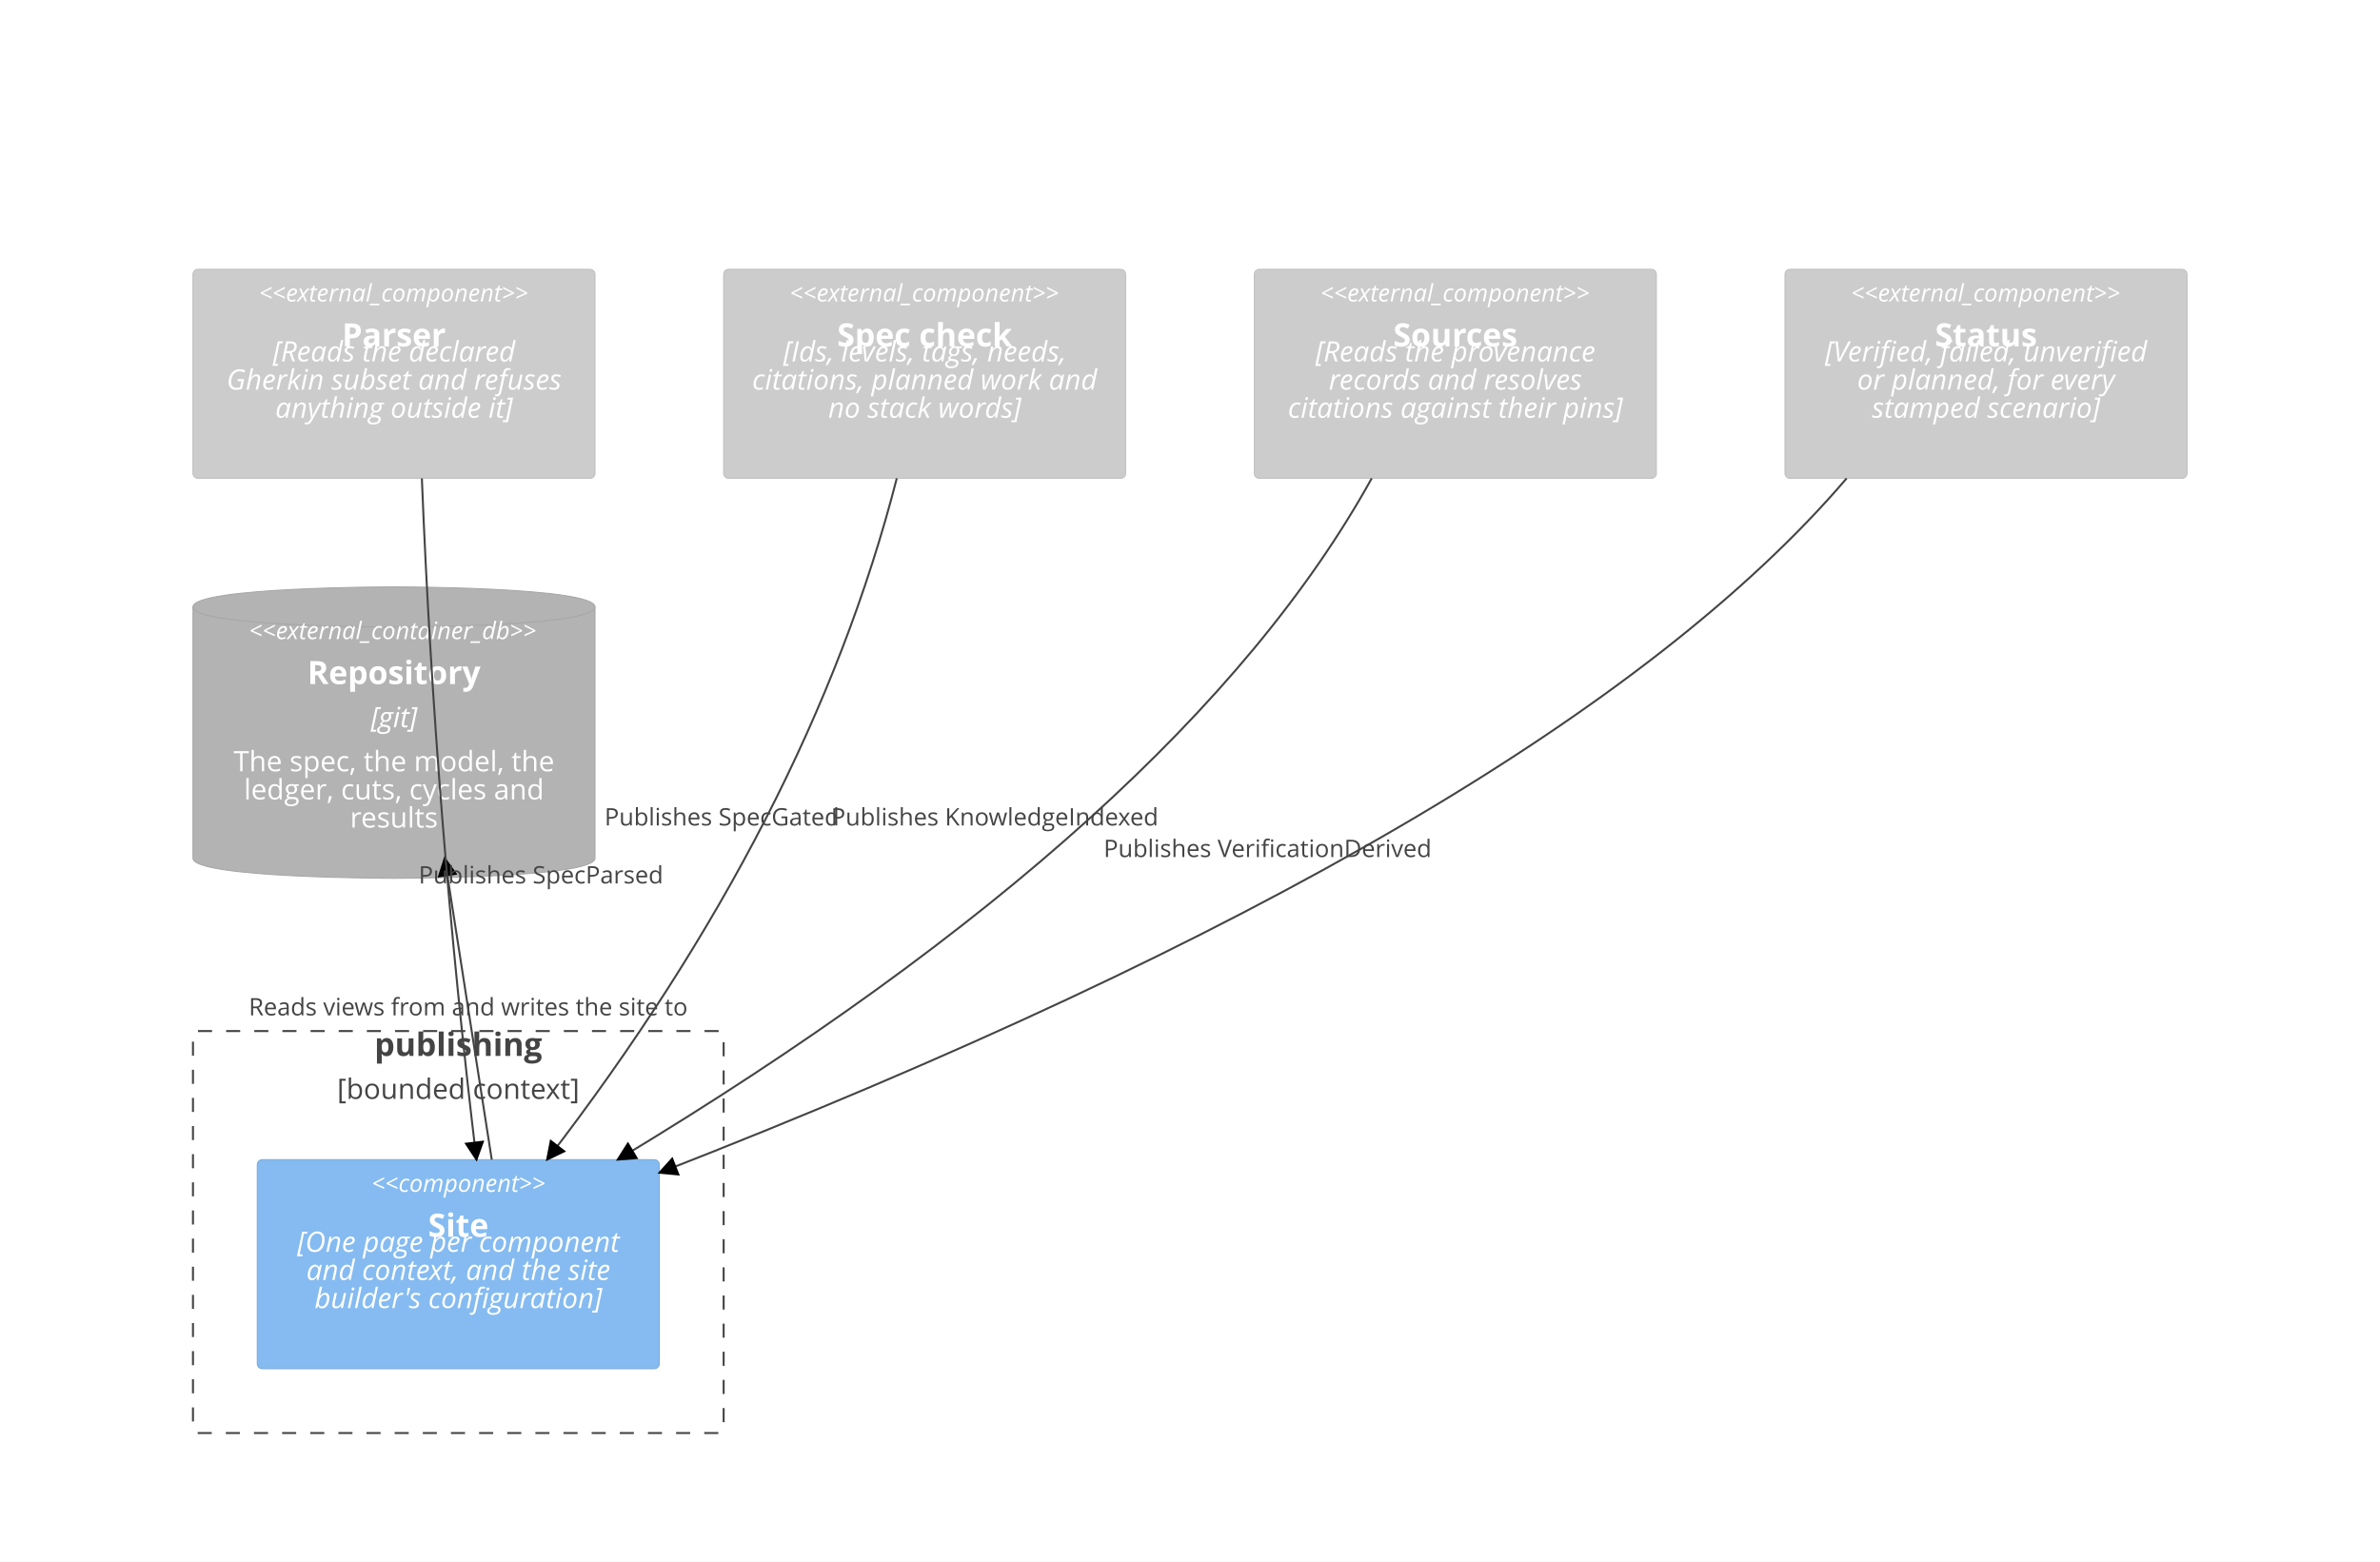
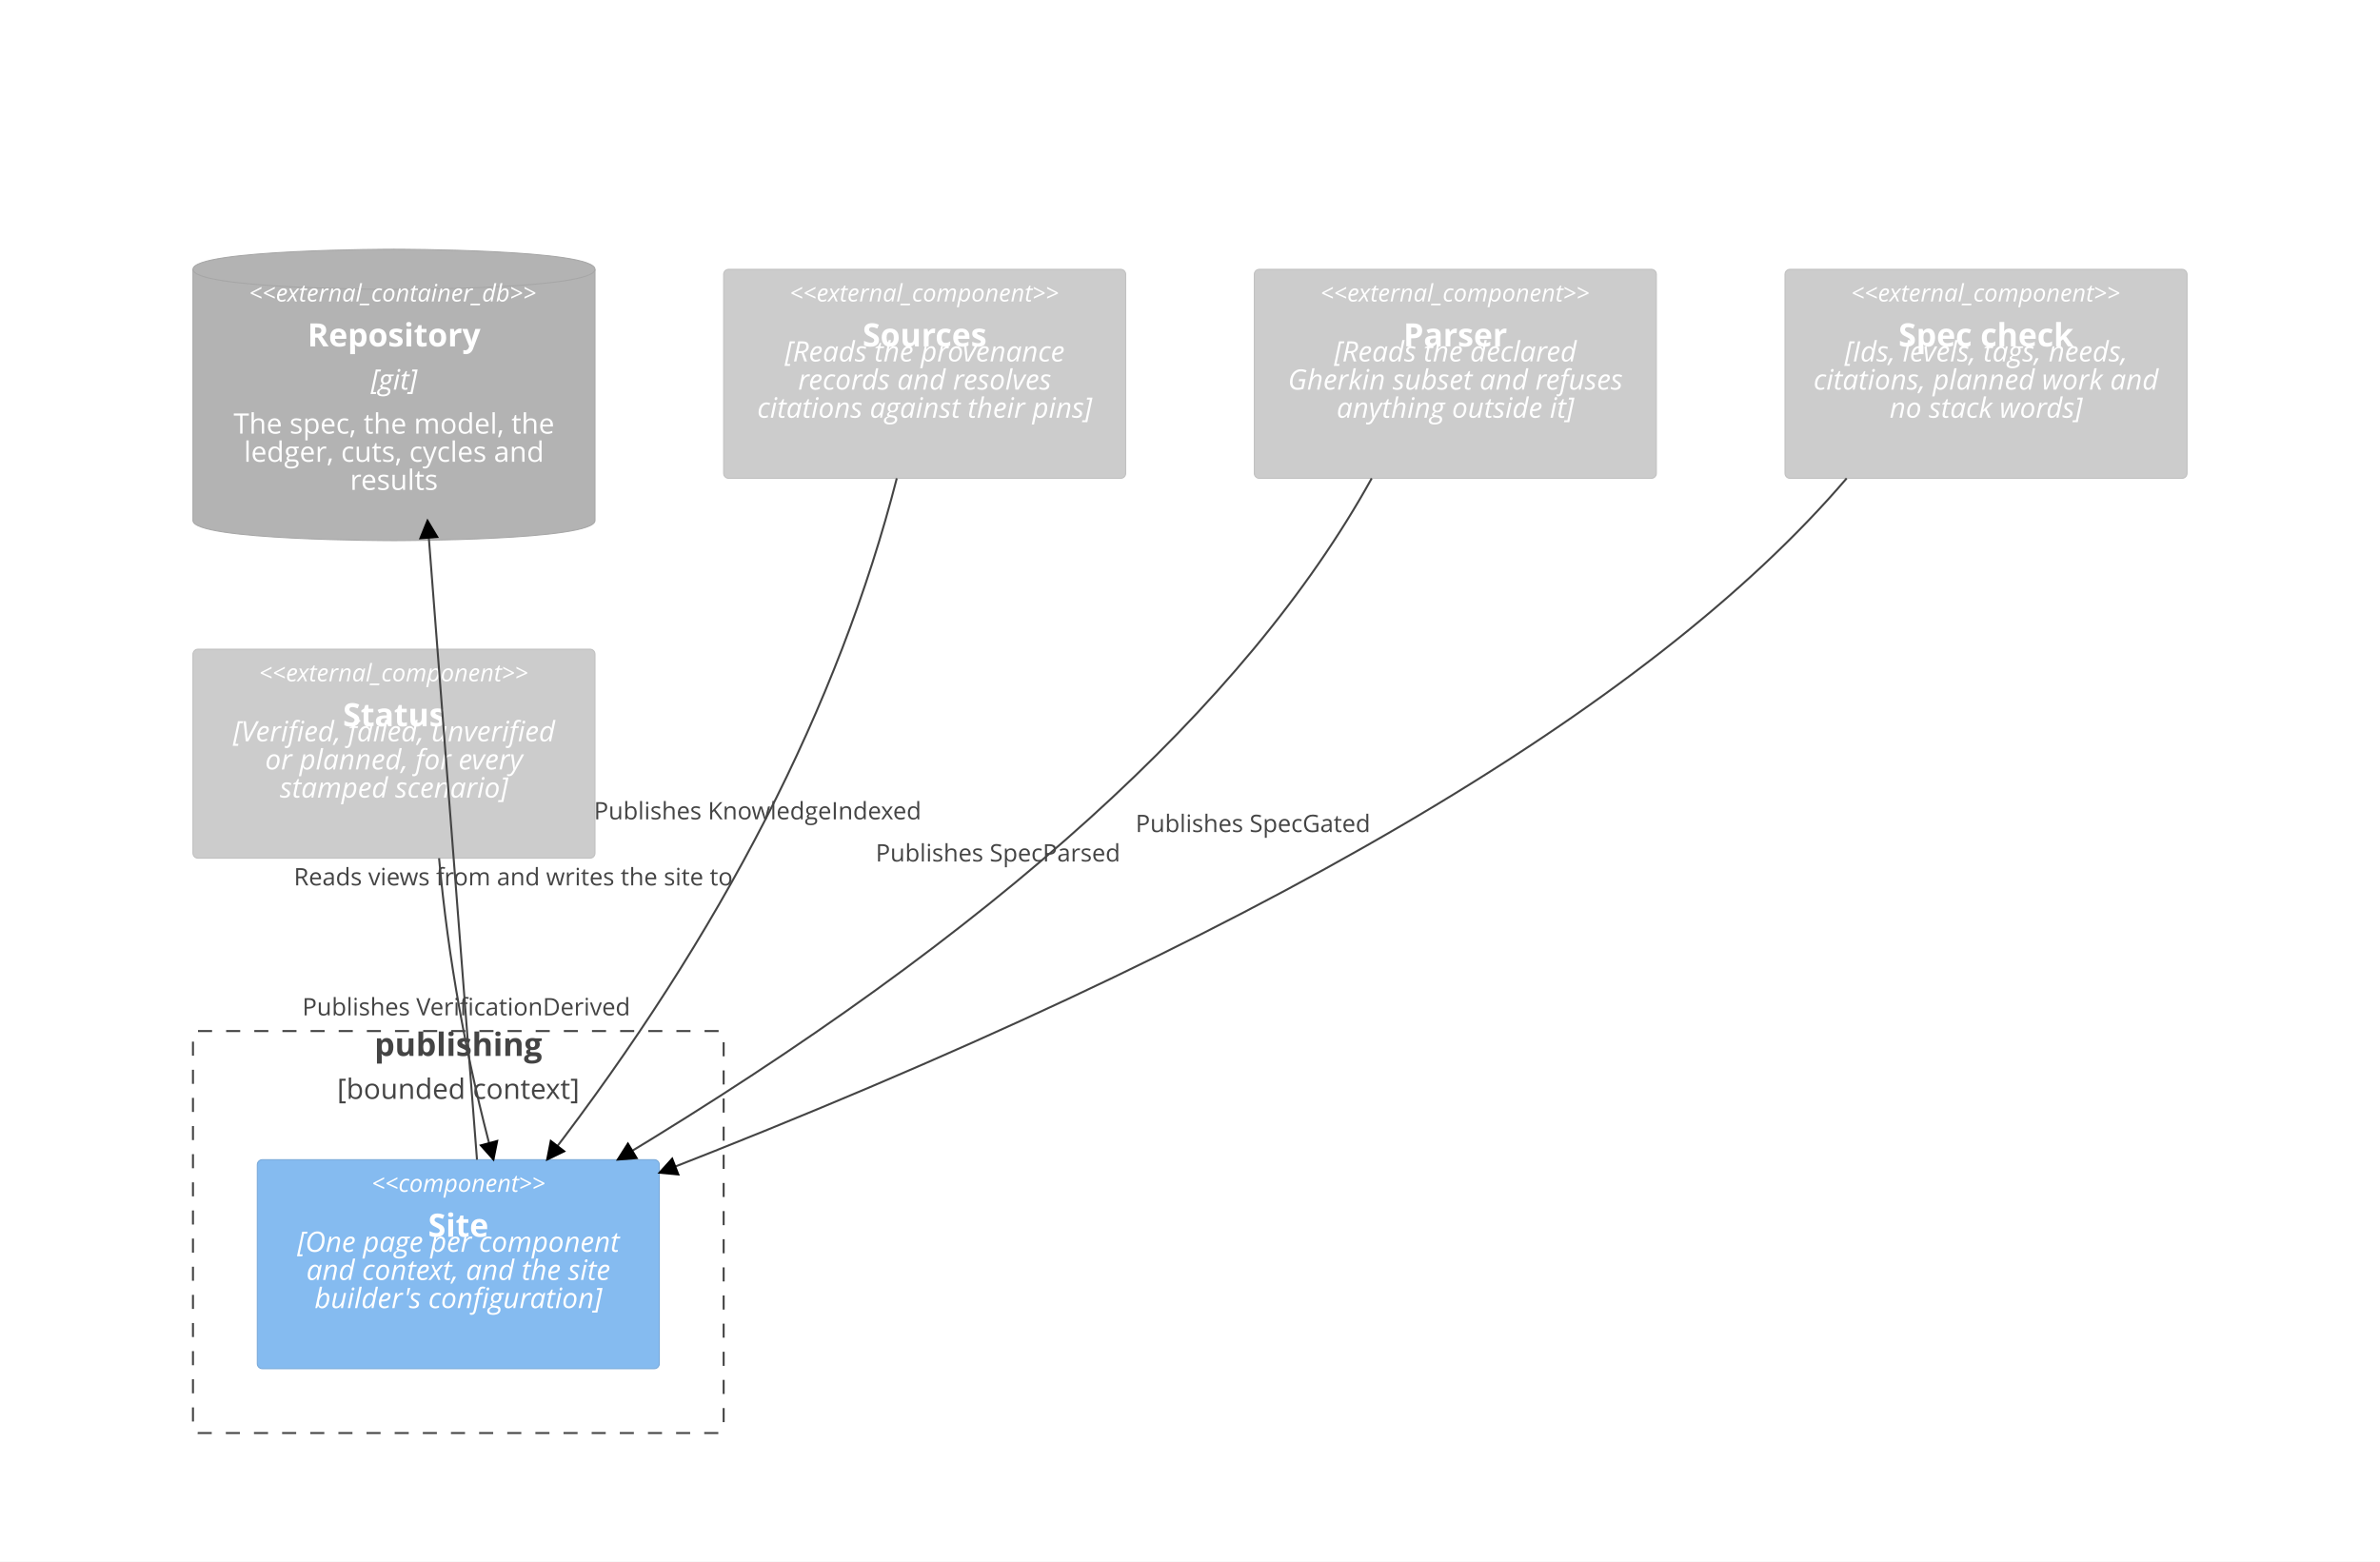
<svg xmlns="http://www.w3.org/2000/svg" width="100%" viewBox="0 -8 1184 777" style="max-width: 1184.000px;">
  <rect x="0" y="-8" width="1184" height="777" fill="#FFFFFF" />
  <defs>
    <symbol id="computer" width="24" height="24">
      <path transform="scale(.5)" d="M2 2v13h20v-13h-20zm18 11h-16v-9h16v9zm-10.228 6l.466-1h3.524l.467 1h-4.457zm14.228 3h-24l2-6h2.104l-1.33 4h18.45l-1.297-4h2.073l2 6zm-5-10h-14v-7h14v7z" />
    </symbol>
  </defs>
  <defs>
    <symbol id="database" fill-rule="evenodd" clip-rule="evenodd">
      <path transform="scale(.5)" d="M12.258.001l.256.004.255.005.253.008.251.01.249.012.247.015.246.016.242.019.241.02.239.023.236.024.233.027.231.028.229.031.225.032.223.034.22.036.217.038.214.04.211.041.208.043.205.045.201.046.198.048.194.05.191.051.187.053.183.054.18.056.175.057.172.059.168.06.163.061.16.063.155.064.15.066.074.033.073.033.071.034.07.034.069.035.068.035.067.035.066.035.064.036.064.036.062.036.06.036.06.037.058.037.058.037.055.038.055.038.053.038.052.038.051.039.05.039.048.039.047.039.045.04.044.04.043.04.041.04.04.041.039.041.037.041.036.041.034.041.033.042.032.042.03.042.029.042.027.042.026.043.024.043.023.043.021.043.02.043.018.044.017.043.015.044.013.044.012.044.011.045.009.044.007.045.006.045.004.045.002.045.001.045v17l-.001.045-.002.045-.004.045-.006.045-.007.045-.009.044-.011.045-.012.044-.013.044-.015.044-.017.043-.018.044-.02.043-.021.043-.023.043-.024.043-.026.043-.027.042-.029.042-.03.042-.032.042-.033.042-.034.041-.036.041-.037.041-.039.041-.04.041-.041.04-.043.04-.044.04-.045.04-.047.039-.048.039-.05.039-.051.039-.052.038-.053.038-.055.038-.055.038-.058.037-.058.037-.06.037-.06.036-.062.036-.064.036-.064.036-.066.035-.067.035-.068.035-.069.035-.07.034-.071.034-.073.033-.074.033-.15.066-.155.064-.16.063-.163.061-.168.06-.172.059-.175.057-.18.056-.183.054-.187.053-.191.051-.194.05-.198.048-.201.046-.205.045-.208.043-.211.041-.214.04-.217.038-.22.036-.223.034-.225.032-.229.031-.231.028-.233.027-.236.024-.239.023-.241.02-.242.019-.246.016-.247.015-.249.012-.251.01-.253.008-.255.005-.256.004-.258.001-.258-.001-.256-.004-.255-.005-.253-.008-.251-.01-.249-.012-.247-.015-.245-.016-.243-.019-.241-.02-.238-.023-.236-.024-.234-.027-.231-.028-.228-.031-.226-.032-.223-.034-.22-.036-.217-.038-.214-.04-.211-.041-.208-.043-.204-.045-.201-.046-.198-.048-.195-.05-.19-.051-.187-.053-.184-.054-.179-.056-.176-.057-.172-.059-.167-.06-.164-.061-.159-.063-.155-.064-.151-.066-.074-.033-.072-.033-.072-.034-.07-.034-.069-.035-.068-.035-.067-.035-.066-.035-.064-.036-.063-.036-.062-.036-.061-.036-.06-.037-.058-.037-.057-.037-.056-.038-.055-.038-.053-.038-.052-.038-.051-.039-.049-.039-.049-.039-.046-.039-.046-.04-.044-.04-.043-.04-.041-.04-.04-.041-.039-.041-.037-.041-.036-.041-.034-.041-.033-.042-.032-.042-.03-.042-.029-.042-.027-.042-.026-.043-.024-.043-.023-.043-.021-.043-.02-.043-.018-.044-.017-.043-.015-.044-.013-.044-.012-.044-.011-.045-.009-.044-.007-.045-.006-.045-.004-.045-.002-.045-.001-.045v-17l.001-.045.002-.045.004-.045.006-.045.007-.045.009-.044.011-.045.012-.044.013-.044.015-.044.017-.043.018-.044.02-.043.021-.043.023-.043.024-.043.026-.043.027-.042.029-.042.03-.042.032-.042.033-.042.034-.041.036-.041.037-.041.039-.041.04-.041.041-.04.043-.04.044-.04.046-.04.046-.039.049-.039.049-.039.051-.039.052-.038.053-.038.055-.038.056-.038.057-.037.058-.037.06-.037.061-.036.062-.036.063-.036.064-.036.066-.035.067-.035.068-.035.069-.035.07-.034.072-.034.072-.033.074-.033.151-.066.155-.064.159-.063.164-.061.167-.06.172-.059.176-.057.179-.056.184-.054.187-.053.19-.051.195-.05.198-.048.201-.046.204-.045.208-.043.211-.041.214-.04.217-.038.22-.036.223-.034.226-.032.228-.031.231-.028.234-.027.236-.024.238-.023.241-.02.243-.019.245-.016.247-.015.249-.012.251-.01.253-.008.255-.005.256-.004.258-.001.258.001z" />
    </symbol>
  </defs>
  <defs>
    <symbol id="clock" width="24" height="24">
      <path transform="scale(.5)" d="M12 2c5.514 0 10 4.486 10 10s-4.486 10-10 10-10-4.486-10-10 4.486-10 10-10zm0-2c-6.627 0-12 5.373-12 12s5.373 12 12 12 12-5.373 12-12-5.373-12-12-12zm5.848 12.459c.202.038.202.333.001.372-1.907.361-6.045 1.111-6.547 1.111-.719 0-1.301-.582-1.301-1.301 0-.512.77-5.447 1.125-7.445.034-.192.312-.181.343.014l.985 6.238 5.394 1.011z" />
    </symbol>
  </defs>
  <g class="person-man">
-     <rect x="96" y="126" fill="#CCCCCC" stroke="#BFBFBF" width="200" height="104" rx="2.5" ry="2.5" stroke-width="0.5" />
-     <text fill="#FFFFFF" font-family="Open Sans,sans-serif" font-size="12" font-style="italic" lengthAdjust="spacing" textLength="133" x="129" y="142">&lt;&lt;external_component&gt;&gt;</text>
+     <path fill="#B3B3B3" stroke-width="0.5" stroke="#A6A6A6" d="M96,126c0,-10 100,-10 100,-10c0,0 100,0 100,10l0,125c0,10 -100,10 -100,10c0,0 -100,0 -100,-10l0,-125" />
+     <path fill="none" stroke-width="0.5" stroke="#A6A6A6" d="M96,126c0,10 100,10 100,10c0,0 100,0 100,-10" />
+     <text fill="#FFFFFF" font-family="Open Sans,sans-serif" font-size="12" font-style="italic" lengthAdjust="spacing" textLength="143" x="124" y="142">&lt;&lt;external_container_db&gt;&gt;</text>
    <text x="196.00" y="160.00" dominant-baseline="middle" fill="#FFFFFF" style="text-anchor: middle; font-size: 16px; font-weight: bold; font-family: Open Sans,sans-serif">
-       <tspan dy="0.00" alignment-baseline="mathematical">Parser</tspan>
+       <tspan dy="0.00" alignment-baseline="mathematical">Repository</tspan>
    </text>
    <text x="196.00" y="182.00" dominant-baseline="middle" fill="#FFFFFF" style="text-anchor: middle; font-size: 14px; font-weight: normal; font-family: Open Sans,sans-serif" font-style="italic">
-       <tspan dy="-14.00" alignment-baseline="mathematical">[Reads the declared</tspan>
+       <tspan dy="0.00" alignment-baseline="mathematical">[git]</tspan>
    </text>
-     <text x="196.00" y="182.00" dominant-baseline="middle" fill="#FFFFFF" style="text-anchor: middle; font-size: 14px; font-weight: normal; font-family: Open Sans,sans-serif" font-style="italic">
-       <tspan dy="0.00" alignment-baseline="mathematical">Gherkin subset and refuses</tspan>
+     <text x="196.00" y="218.00" dominant-baseline="middle" fill="#FFFFFF" style="text-anchor: middle; font-size: 14px; font-weight: normal; font-family: Open Sans,sans-serif">
+       <tspan dy="-14.00" alignment-baseline="mathematical">The spec, the model, the</tspan>
    </text>
-     <text x="196.00" y="182.00" dominant-baseline="middle" fill="#FFFFFF" style="text-anchor: middle; font-size: 14px; font-weight: normal; font-family: Open Sans,sans-serif" font-style="italic">
-       <tspan dy="14.00" alignment-baseline="mathematical">anything outside it]</tspan>
+     <text x="196.00" y="218.00" dominant-baseline="middle" fill="#FFFFFF" style="text-anchor: middle; font-size: 14px; font-weight: normal; font-family: Open Sans,sans-serif">
+       <tspan dy="0.00" alignment-baseline="mathematical">ledger, cuts, cycles and</tspan>
+     </text>
+     <text x="196.00" y="218.00" dominant-baseline="middle" fill="#FFFFFF" style="text-anchor: middle; font-size: 14px; font-weight: normal; font-family: Open Sans,sans-serif">
+       <tspan dy="14.00" alignment-baseline="mathematical">results</tspan>
    </text>
  </g>
  <g class="person-man">
    <rect x="360" y="126" fill="#CCCCCC" stroke="#BFBFBF" width="200" height="104" rx="2.5" ry="2.5" stroke-width="0.5" />
    <text fill="#FFFFFF" font-family="Open Sans,sans-serif" font-size="12" font-style="italic" lengthAdjust="spacing" textLength="133" x="393" y="142">&lt;&lt;external_component&gt;&gt;</text>
    <text x="460.00" y="160.00" dominant-baseline="middle" fill="#FFFFFF" style="text-anchor: middle; font-size: 16px; font-weight: bold; font-family: Open Sans,sans-serif">
-       <tspan dy="0.00" alignment-baseline="mathematical">Spec check</tspan>
+       <tspan dy="0.00" alignment-baseline="mathematical">Sources</tspan>
    </text>
    <text x="460.00" y="182.00" dominant-baseline="middle" fill="#FFFFFF" style="text-anchor: middle; font-size: 14px; font-weight: normal; font-family: Open Sans,sans-serif" font-style="italic">
-       <tspan dy="-14.00" alignment-baseline="mathematical">[Ids, levels, tags, needs,</tspan>
+       <tspan dy="-14.00" alignment-baseline="mathematical">[Reads the provenance</tspan>
    </text>
    <text x="460.00" y="182.00" dominant-baseline="middle" fill="#FFFFFF" style="text-anchor: middle; font-size: 14px; font-weight: normal; font-family: Open Sans,sans-serif" font-style="italic">
-       <tspan dy="0.00" alignment-baseline="mathematical">citations, planned work and</tspan>
+       <tspan dy="0.00" alignment-baseline="mathematical">records and resolves</tspan>
    </text>
    <text x="460.00" y="182.00" dominant-baseline="middle" fill="#FFFFFF" style="text-anchor: middle; font-size: 14px; font-weight: normal; font-family: Open Sans,sans-serif" font-style="italic">
-       <tspan dy="14.00" alignment-baseline="mathematical">no stack words]</tspan>
+       <tspan dy="14.00" alignment-baseline="mathematical">citations against their pins]</tspan>
    </text>
  </g>
  <g class="person-man">
    <rect x="624" y="126" fill="#CCCCCC" stroke="#BFBFBF" width="200" height="104" rx="2.5" ry="2.5" stroke-width="0.5" />
    <text fill="#FFFFFF" font-family="Open Sans,sans-serif" font-size="12" font-style="italic" lengthAdjust="spacing" textLength="133" x="657" y="142">&lt;&lt;external_component&gt;&gt;</text>
    <text x="724.00" y="160.00" dominant-baseline="middle" fill="#FFFFFF" style="text-anchor: middle; font-size: 16px; font-weight: bold; font-family: Open Sans,sans-serif">
-       <tspan dy="0.00" alignment-baseline="mathematical">Sources</tspan>
+       <tspan dy="0.00" alignment-baseline="mathematical">Parser</tspan>
    </text>
    <text x="724.00" y="182.00" dominant-baseline="middle" fill="#FFFFFF" style="text-anchor: middle; font-size: 14px; font-weight: normal; font-family: Open Sans,sans-serif" font-style="italic">
-       <tspan dy="-14.00" alignment-baseline="mathematical">[Reads the provenance</tspan>
+       <tspan dy="-14.00" alignment-baseline="mathematical">[Reads the declared</tspan>
    </text>
    <text x="724.00" y="182.00" dominant-baseline="middle" fill="#FFFFFF" style="text-anchor: middle; font-size: 14px; font-weight: normal; font-family: Open Sans,sans-serif" font-style="italic">
-       <tspan dy="0.00" alignment-baseline="mathematical">records and resolves</tspan>
+       <tspan dy="0.00" alignment-baseline="mathematical">Gherkin subset and refuses</tspan>
    </text>
    <text x="724.00" y="182.00" dominant-baseline="middle" fill="#FFFFFF" style="text-anchor: middle; font-size: 14px; font-weight: normal; font-family: Open Sans,sans-serif" font-style="italic">
-       <tspan dy="14.00" alignment-baseline="mathematical">citations against their pins]</tspan>
+       <tspan dy="14.00" alignment-baseline="mathematical">anything outside it]</tspan>
    </text>
  </g>
  <g class="person-man">
    <rect x="888" y="126" fill="#CCCCCC" stroke="#BFBFBF" width="200" height="104" rx="2.5" ry="2.5" stroke-width="0.5" />
    <text fill="#FFFFFF" font-family="Open Sans,sans-serif" font-size="12" font-style="italic" lengthAdjust="spacing" textLength="133" x="921" y="142">&lt;&lt;external_component&gt;&gt;</text>
    <text x="988.00" y="160.00" dominant-baseline="middle" fill="#FFFFFF" style="text-anchor: middle; font-size: 16px; font-weight: bold; font-family: Open Sans,sans-serif">
-       <tspan dy="0.00" alignment-baseline="mathematical">Status</tspan>
+       <tspan dy="0.00" alignment-baseline="mathematical">Spec check</tspan>
    </text>
    <text x="988.00" y="182.00" dominant-baseline="middle" fill="#FFFFFF" style="text-anchor: middle; font-size: 14px; font-weight: normal; font-family: Open Sans,sans-serif" font-style="italic">
-       <tspan dy="-14.00" alignment-baseline="mathematical">[Verified, failed, unverified</tspan>
+       <tspan dy="-14.00" alignment-baseline="mathematical">[Ids, levels, tags, needs,</tspan>
    </text>
    <text x="988.00" y="182.00" dominant-baseline="middle" fill="#FFFFFF" style="text-anchor: middle; font-size: 14px; font-weight: normal; font-family: Open Sans,sans-serif" font-style="italic">
-       <tspan dy="0.00" alignment-baseline="mathematical">or planned, for every</tspan>
+       <tspan dy="0.00" alignment-baseline="mathematical">citations, planned work and</tspan>
    </text>
    <text x="988.00" y="182.00" dominant-baseline="middle" fill="#FFFFFF" style="text-anchor: middle; font-size: 14px; font-weight: normal; font-family: Open Sans,sans-serif" font-style="italic">
-       <tspan dy="14.00" alignment-baseline="mathematical">stamped scenario]</tspan>
+       <tspan dy="14.00" alignment-baseline="mathematical">no stack words]</tspan>
    </text>
  </g>
  <g class="person-man">
-     <path fill="#B3B3B3" stroke-width="0.5" stroke="#A6A6A6" d="M96,294c0,-10 100,-10 100,-10c0,0 100,0 100,10l0,125c0,10 -100,10 -100,10c0,0 -100,0 -100,-10l0,-125" />
-     <path fill="none" stroke-width="0.5" stroke="#A6A6A6" d="M96,294c0,10 100,10 100,10c0,0 100,0 100,-10" />
-     <text fill="#FFFFFF" font-family="Open Sans,sans-serif" font-size="12" font-style="italic" lengthAdjust="spacing" textLength="143" x="124" y="310">&lt;&lt;external_container_db&gt;&gt;</text>
-     <text x="196.00" y="328.00" dominant-baseline="middle" fill="#FFFFFF" style="text-anchor: middle; font-size: 16px; font-weight: bold; font-family: Open Sans,sans-serif">
-       <tspan dy="0.00" alignment-baseline="mathematical">Repository</tspan>
+     <rect x="96" y="315" fill="#CCCCCC" stroke="#BFBFBF" width="200" height="104" rx="2.5" ry="2.5" stroke-width="0.5" />
+     <text fill="#FFFFFF" font-family="Open Sans,sans-serif" font-size="12" font-style="italic" lengthAdjust="spacing" textLength="133" x="129" y="331">&lt;&lt;external_component&gt;&gt;</text>
+     <text x="196.00" y="349.00" dominant-baseline="middle" fill="#FFFFFF" style="text-anchor: middle; font-size: 16px; font-weight: bold; font-family: Open Sans,sans-serif">
+       <tspan dy="0.00" alignment-baseline="mathematical">Status</tspan>
    </text>
-     <text x="196.00" y="350.00" dominant-baseline="middle" fill="#FFFFFF" style="text-anchor: middle; font-size: 14px; font-weight: normal; font-family: Open Sans,sans-serif" font-style="italic">
-       <tspan dy="0.00" alignment-baseline="mathematical">[git]</tspan>
+     <text x="196.00" y="371.00" dominant-baseline="middle" fill="#FFFFFF" style="text-anchor: middle; font-size: 14px; font-weight: normal; font-family: Open Sans,sans-serif" font-style="italic">
+       <tspan dy="-14.00" alignment-baseline="mathematical">[Verified, failed, unverified</tspan>
    </text>
-     <text x="196.00" y="386.00" dominant-baseline="middle" fill="#FFFFFF" style="text-anchor: middle; font-size: 14px; font-weight: normal; font-family: Open Sans,sans-serif">
-       <tspan dy="-14.00" alignment-baseline="mathematical">The spec, the model, the</tspan>
+     <text x="196.00" y="371.00" dominant-baseline="middle" fill="#FFFFFF" style="text-anchor: middle; font-size: 14px; font-weight: normal; font-family: Open Sans,sans-serif" font-style="italic">
+       <tspan dy="0.00" alignment-baseline="mathematical">or planned, for every</tspan>
    </text>
-     <text x="196.00" y="386.00" dominant-baseline="middle" fill="#FFFFFF" style="text-anchor: middle; font-size: 14px; font-weight: normal; font-family: Open Sans,sans-serif">
-       <tspan dy="0.00" alignment-baseline="mathematical">ledger, cuts, cycles and</tspan>
-     </text>
-     <text x="196.00" y="386.00" dominant-baseline="middle" fill="#FFFFFF" style="text-anchor: middle; font-size: 14px; font-weight: normal; font-family: Open Sans,sans-serif">
-       <tspan dy="14.00" alignment-baseline="mathematical">results</tspan>
+     <text x="196.00" y="371.00" dominant-baseline="middle" fill="#FFFFFF" style="text-anchor: middle; font-size: 14px; font-weight: normal; font-family: Open Sans,sans-serif" font-style="italic">
+       <tspan dy="14.00" alignment-baseline="mathematical">stamped scenario]</tspan>
    </text>
  </g>
  <g class="person-man">
    <rect x="128" y="569" fill="#85BBF0" stroke="#78A8D8" width="200" height="104" rx="2.5" ry="2.5" stroke-width="0.5" />
    <text fill="#FFFFFF" font-family="Open Sans,sans-serif" font-size="12" font-style="italic" lengthAdjust="spacing" textLength="86" x="185" y="585">&lt;&lt;component&gt;&gt;</text>
    <text x="228.00" y="603.00" dominant-baseline="middle" fill="#FFFFFF" style="text-anchor: middle; font-size: 16px; font-weight: bold; font-family: Open Sans,sans-serif">
      <tspan dy="0.00" alignment-baseline="mathematical">Site</tspan>
    </text>
    <text x="228.00" y="625.00" dominant-baseline="middle" fill="#FFFFFF" style="text-anchor: middle; font-size: 14px; font-weight: normal; font-family: Open Sans,sans-serif" font-style="italic">
      <tspan dy="-14.00" alignment-baseline="mathematical">[One page per component</tspan>
    </text>
    <text x="228.00" y="625.00" dominant-baseline="middle" fill="#FFFFFF" style="text-anchor: middle; font-size: 14px; font-weight: normal; font-family: Open Sans,sans-serif" font-style="italic">
      <tspan dy="0.00" alignment-baseline="mathematical">and context, and the site</tspan>
    </text>
    <text x="228.00" y="625.00" dominant-baseline="middle" fill="#FFFFFF" style="text-anchor: middle; font-size: 14px; font-weight: normal; font-family: Open Sans,sans-serif" font-style="italic">
      <tspan dy="14.00" alignment-baseline="mathematical">builder's configuration]</tspan>
    </text>
  </g>
  <g>
    <rect x="96" y="505" fill="none" stroke="#444444" width="264" height="200" rx="2.5" ry="2.5" stroke-width="1" stroke-dasharray="7.0,7.0" />
    <text x="228.00" y="513.00" dominant-baseline="middle" fill="#444444" style="text-anchor: middle; font-size: 16px; font-weight: bold; font-family: Open Sans,sans-serif">
      <tspan dy="0.00" alignment-baseline="mathematical">publishing</tspan>
    </text>
    <text x="228.00" y="535.00" dominant-baseline="middle" fill="#444444" style="text-anchor: middle; font-size: 14px; font-weight: normal; font-family: Open Sans,sans-serif">
      <tspan dy="0.00" alignment-baseline="mathematical">[bounded context]</tspan>
    </text>
  </g>
  <defs>
    <marker id="arrowhead" refX="9" refY="5" markerUnits="userSpaceOnUse" markerWidth="12" markerHeight="12" orient="auto">
      <path d="M 0 0 L 10 5 L 0 10 z" />
    </marker>
  </defs>
  <defs>
    <marker id="arrowend" refX="1" refY="5" markerUnits="userSpaceOnUse" markerWidth="12" markerHeight="12" orient="auto">
      <path d="M 10 0 L 0 5 L 10 10 z" />
    </marker>
  </defs>
  <defs>
    <marker id="crosshead" markerWidth="15" markerHeight="8" orient="auto" refX="16" refY="4">
      <path fill="black" stroke="#000000" stroke-width="1px" d="M 9,2 V 6 L16,4 Z" style="stroke-dasharray: 0, 0;" />
      <path fill="none" stroke="#000000" stroke-width="1px" d="M 0,1 L 6,7 M 6,1 L 0,7" style="stroke-dasharray: 0, 0;" />
    </marker>
  </defs>
  <defs>
    <marker id="filled-head" refX="18" refY="7" markerWidth="20" markerHeight="28" orient="auto">
      <path d="M 18,7 L9,13 L14,7 L9,1 Z" />
    </marker>
  </defs>
  <g>
-     <line x1="244.64" y1="569.00" x2="221.23" y2="419.00" stroke-width="1" stroke="#444444" style="fill: none;" marker-end="url(#arrowhead)" />
-     <text x="232.93" y="494.00" dominant-baseline="middle" fill="#444444" style="text-anchor: middle; font-size: 12px; font-weight: normal; font-family: Open Sans,sans-serif">
+     <line x1="237.29" y1="569.00" x2="212.67" y2="251.00" stroke-width="1" stroke="#444444" style="fill: none;" marker-end="url(#arrowhead)" />
+     <text x="255.36" y="429.31" dominant-baseline="middle" fill="#444444" style="text-anchor: middle; font-size: 12px; font-weight: normal; font-family: Open Sans,sans-serif">
      <tspan dy="0.00" alignment-baseline="mathematical">Reads views from and writes the site to</tspan>
    </text>
-     <path fill="none" stroke-width="1" stroke="#444444" d="M682.40,230.00 Q588.62,399.50 307.26,569.00" marker-end="url(#arrowhead)" />
-     <text x="494.83" y="399.50" dominant-baseline="middle" fill="#444444" style="text-anchor: middle; font-size: 12px; font-weight: normal; font-family: Open Sans,sans-serif">
+     <path fill="none" stroke-width="1" stroke="#444444" d="M446.13,230.00 Q402.64,399.50 272.15,569.00" marker-end="url(#arrowhead)" />
+     <text x="376.89" y="396.47" dominant-baseline="middle" fill="#444444" style="text-anchor: middle; font-size: 12px; font-weight: normal; font-family: Open Sans,sans-serif">
      <tspan dy="0.00" alignment-baseline="mathematical">Publishes KnowledgeIndexed</tspan>
    </text>
-     <path fill="none" stroke-width="1" stroke="#444444" d="M209.87,230.00 Q216.66,399.50 237.04,569.00" marker-end="url(#arrowhead)" />
-     <text x="269.11" y="428.34" dominant-baseline="middle" fill="#444444" style="text-anchor: middle; font-size: 12px; font-weight: normal; font-family: Open Sans,sans-serif">
+     <path fill="none" stroke-width="1" stroke="#444444" d="M682.40,230.00 Q588.62,399.50 307.26,569.00" marker-end="url(#arrowhead)" />
+     <text x="496.47" y="417.42" dominant-baseline="middle" fill="#444444" style="text-anchor: middle; font-size: 12px; font-weight: normal; font-family: Open Sans,sans-serif">
      <tspan dy="0.00" alignment-baseline="mathematical">Publishes SpecParsed</tspan>
    </text>
-     <path fill="none" stroke-width="1" stroke="#444444" d="M446.13,230.00 Q402.64,399.50 272.15,569.00" marker-end="url(#arrowhead)" />
-     <text x="359.14" y="399.50" dominant-baseline="middle" fill="#444444" style="text-anchor: middle; font-size: 12px; font-weight: normal; font-family: Open Sans,sans-serif">
+     <path fill="none" stroke-width="1" stroke="#444444" d="M918.67,230.00 Q771.00,402.77 328.00,575.53" marker-end="url(#arrowhead)" />
+     <text x="623.33" y="402.77" dominant-baseline="middle" fill="#444444" style="text-anchor: middle; font-size: 12px; font-weight: normal; font-family: Open Sans,sans-serif">
      <tspan dy="0.00" alignment-baseline="mathematical">Publishes SpecGated</tspan>
    </text>
-     <path fill="none" stroke-width="1" stroke="#444444" d="M918.67,230.00 Q771.00,402.77 328.00,575.53" marker-end="url(#arrowhead)" />
-     <text x="630.60" y="415.20" dominant-baseline="middle" fill="#444444" style="text-anchor: middle; font-size: 12px; font-weight: normal; font-family: Open Sans,sans-serif">
+     <path fill="none" stroke-width="1" stroke="#444444" d="M218.43,419.00 Q225.20,494.00 245.50,569.00" marker-end="url(#arrowhead)" />
+     <text x="231.97" y="494.00" dominant-baseline="middle" fill="#444444" style="text-anchor: middle; font-size: 12px; font-weight: normal; font-family: Open Sans,sans-serif">
      <tspan dy="0.00" alignment-baseline="mathematical">Publishes VerificationDerived</tspan>
    </text>
  </g>
</svg>
